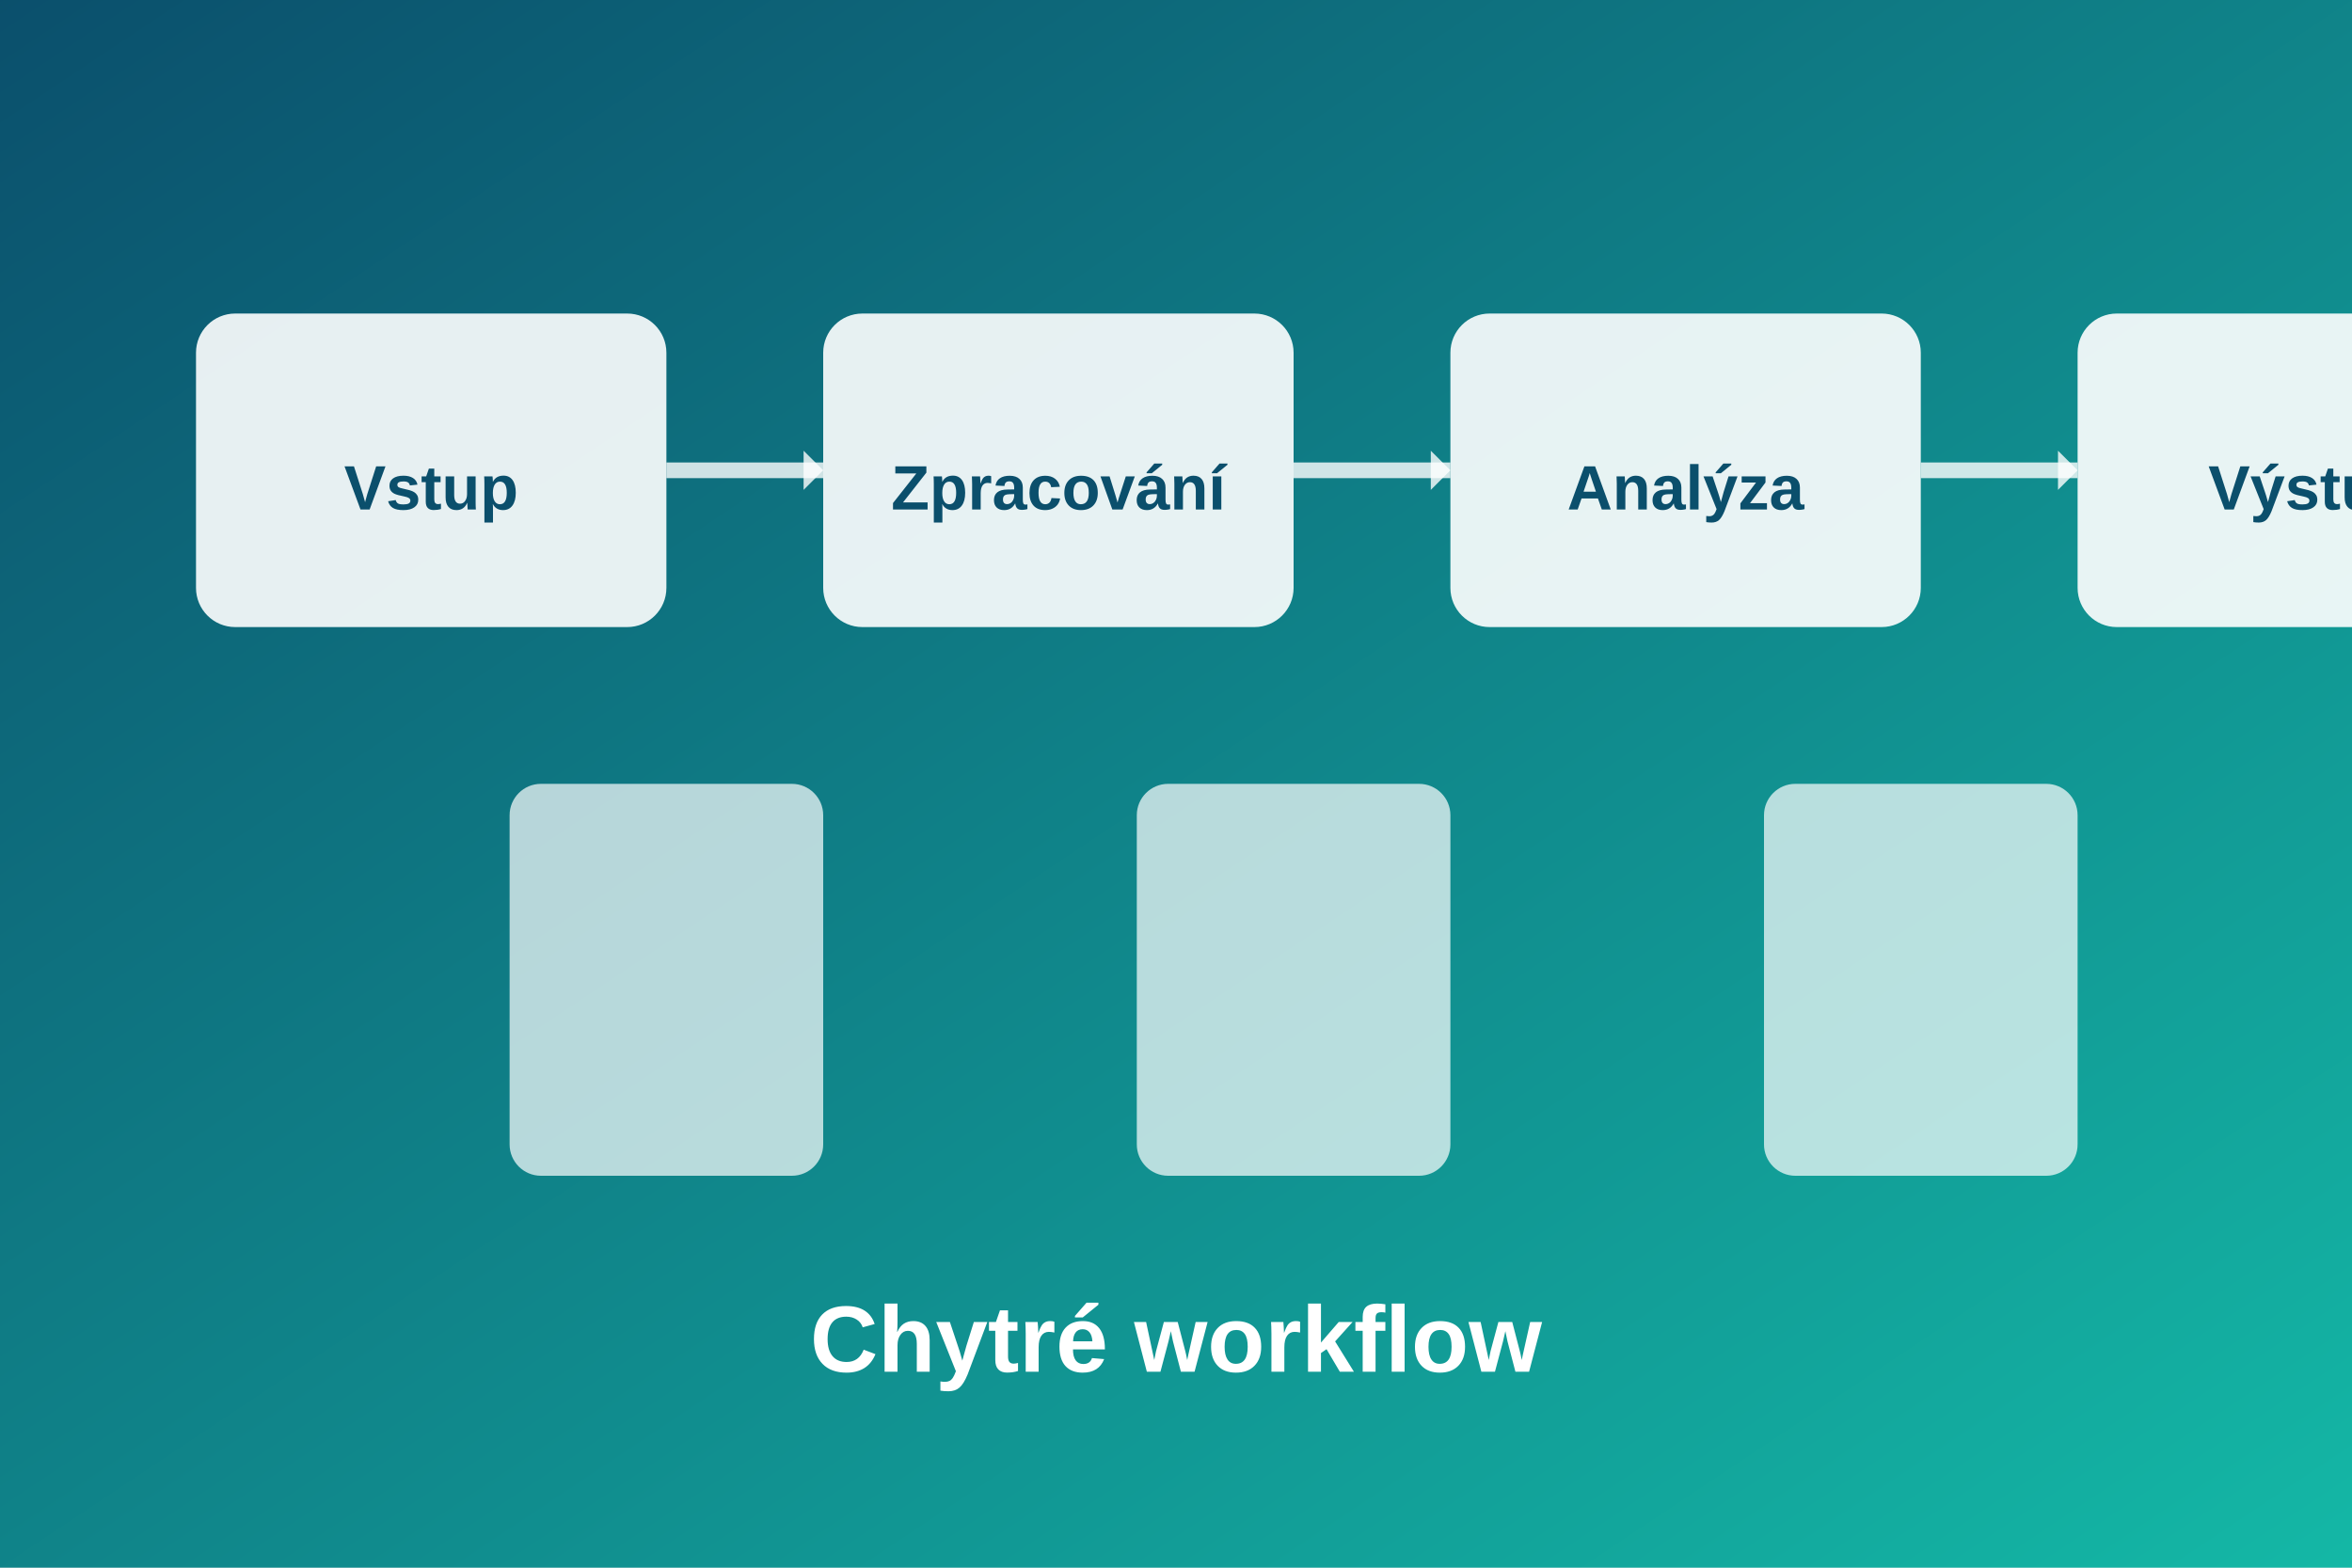
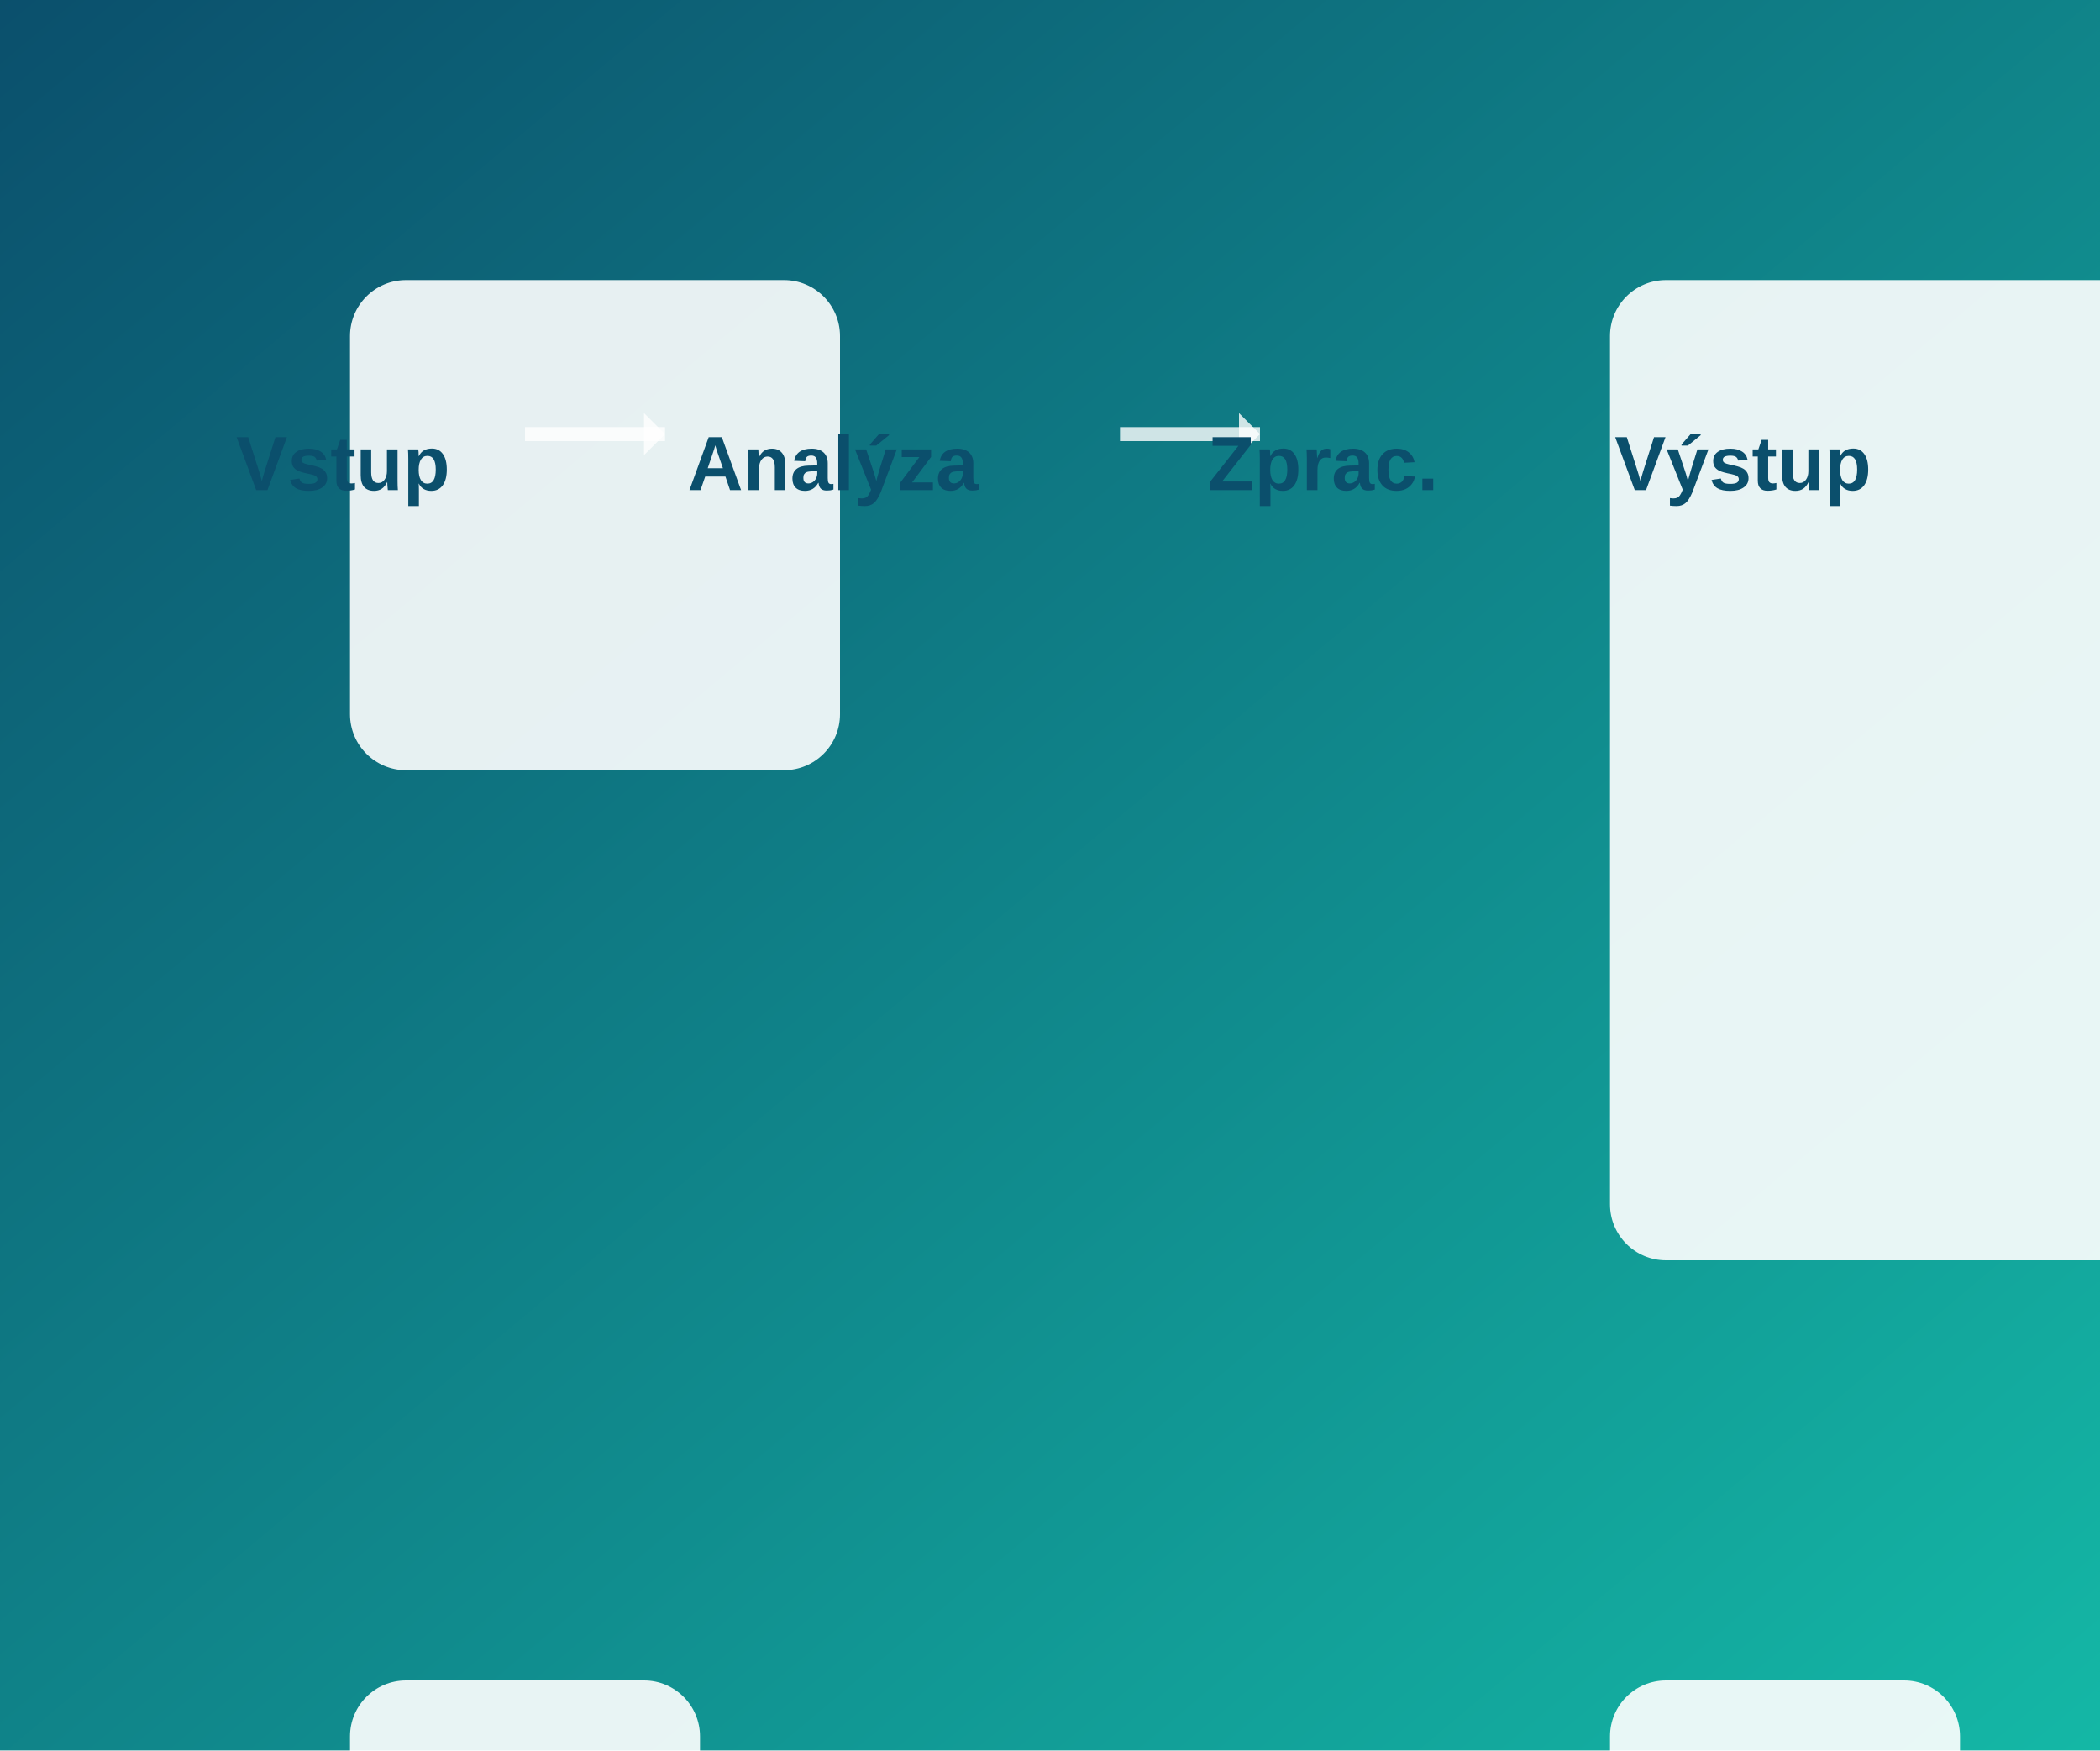
- <svg xmlns="http://www.w3.org/2000/svg" width="600" height="400">
+ <svg xmlns="http://www.w3.org/2000/svg" width="300" height="250">
  <defs>
    <linearGradient id="grad2" x1="0%" y1="0%" x2="100%" y2="100%">
      <stop offset="0%" style="stop-color:#0B4F6C;stop-opacity:1" />
      <stop offset="100%" style="stop-color:#14B8A6;stop-opacity:1" />
    </linearGradient>
  </defs>
-   <rect width="600" height="400" fill="url(#grad2)" />
-   <g transform="translate(50, 80)">
-     <rect x="0" y="0" width="120" height="80" rx="10" fill="#FFFFFF" opacity="0.9" />
-     <rect x="160" y="0" width="120" height="80" rx="10" fill="#FFFFFF" opacity="0.9" />
-     <rect x="320" y="0" width="120" height="80" rx="10" fill="#FFFFFF" opacity="0.9" />
-     <rect x="480" y="0" width="120" height="80" rx="10" fill="#FFFFFF" opacity="0.9" />
-     <path d="M 120 40 L 160 40" stroke="#FFFFFF" stroke-width="4" fill="none" opacity="0.8" />
-     <path d="M 280 40 L 320 40" stroke="#FFFFFF" stroke-width="4" fill="none" opacity="0.8" />
-     <path d="M 440 40 L 480 40" stroke="#FFFFFF" stroke-width="4" fill="none" opacity="0.8" />
-     <polygon points="155,35 160,40 155,45" fill="#FFFFFF" opacity="0.8" />
-     <polygon points="315,35 320,40 315,45" fill="#FFFFFF" opacity="0.8" />
-     <polygon points="475,35 480,40 475,45" fill="#FFFFFF" opacity="0.8" />
-     <text x="60" y="50" font-family="Arial" font-size="16" fill="#0B4F6C" text-anchor="middle" font-weight="bold">Vstup</text>
-     <text x="220" y="50" font-family="Arial" font-size="16" fill="#0B4F6C" text-anchor="middle" font-weight="bold">Zpracování</text>
-     <text x="380" y="50" font-family="Arial" font-size="16" fill="#0B4F6C" text-anchor="middle" font-weight="bold">Analýza</text>
-     <text x="540" y="50" font-family="Arial" font-size="16" fill="#0B4F6C" text-anchor="middle" font-weight="bold">Výstup</text>
-     <rect x="80" y="120" width="80" height="100" rx="8" fill="#FFFFFF" opacity="0.7" />
-     <rect x="240" y="120" width="80" height="100" rx="8" fill="#FFFFFF" opacity="0.7" />
-     <rect x="400" y="120" width="80" height="100" rx="8" fill="#FFFFFF" opacity="0.7" />
+   <rect width="300" height="250" fill="url(#grad2)" />
+   <g transform="translate(10, 40)">
+     <rect x="40" y="0" width="70" height="70" rx="8" fill="#FFFFFF" opacity="0.9" />
+     <rect x="220" y="0" width="150" height="140" rx="8" fill="#FFFFFF" opacity="0.9" />
+     <rect x="40" y="200" width="50" height="40" rx="8" fill="#FFFFFF" opacity="0.9" />
+     <rect x="220" y="200" width="50" height="40" rx="8" fill="#FFFFFF" opacity="0.9" />
+     <path d="M 65 22 L 85 22" stroke="#FFFFFF" stroke-width="2" fill="none" opacity="0.8" />
+     <path d="M 150 22 L 170 22" stroke="#FFFFFF" stroke-width="2" fill="none" opacity="0.8" />
+     <polygon points="82,19 85,22 82,25" fill="#FFFFFF" opacity="0.8" />
+     <polygon points="167,19 170,22 167,25" fill="#FFFFFF" opacity="0.8" />
+     <text x="39" y="30" font-family="Arial" font-size="11" fill="#0B4F6C" text-anchor="middle" font-weight="bold">Vstup</text>
+     <text x="109" y="30" font-family="Arial" font-size="11" fill="#0B4F6C" text-anchor="middle" font-weight="bold">Analýza</text>
+     <text x="179" y="30" font-family="Arial" font-size="11" fill="#0B4F6C" text-anchor="middle" font-weight="bold">Zprac.</text>
+     <text x="239" y="30" font-family="Arial" font-size="11" fill="#0B4F6C" text-anchor="middle" font-weight="bold">Výstup</text>
  </g>
-   <text x="300" y="350" font-family="Arial" font-size="24" fill="#FFFFFF" text-anchor="middle" font-weight="bold">Chytré workflow</text>
</svg>
